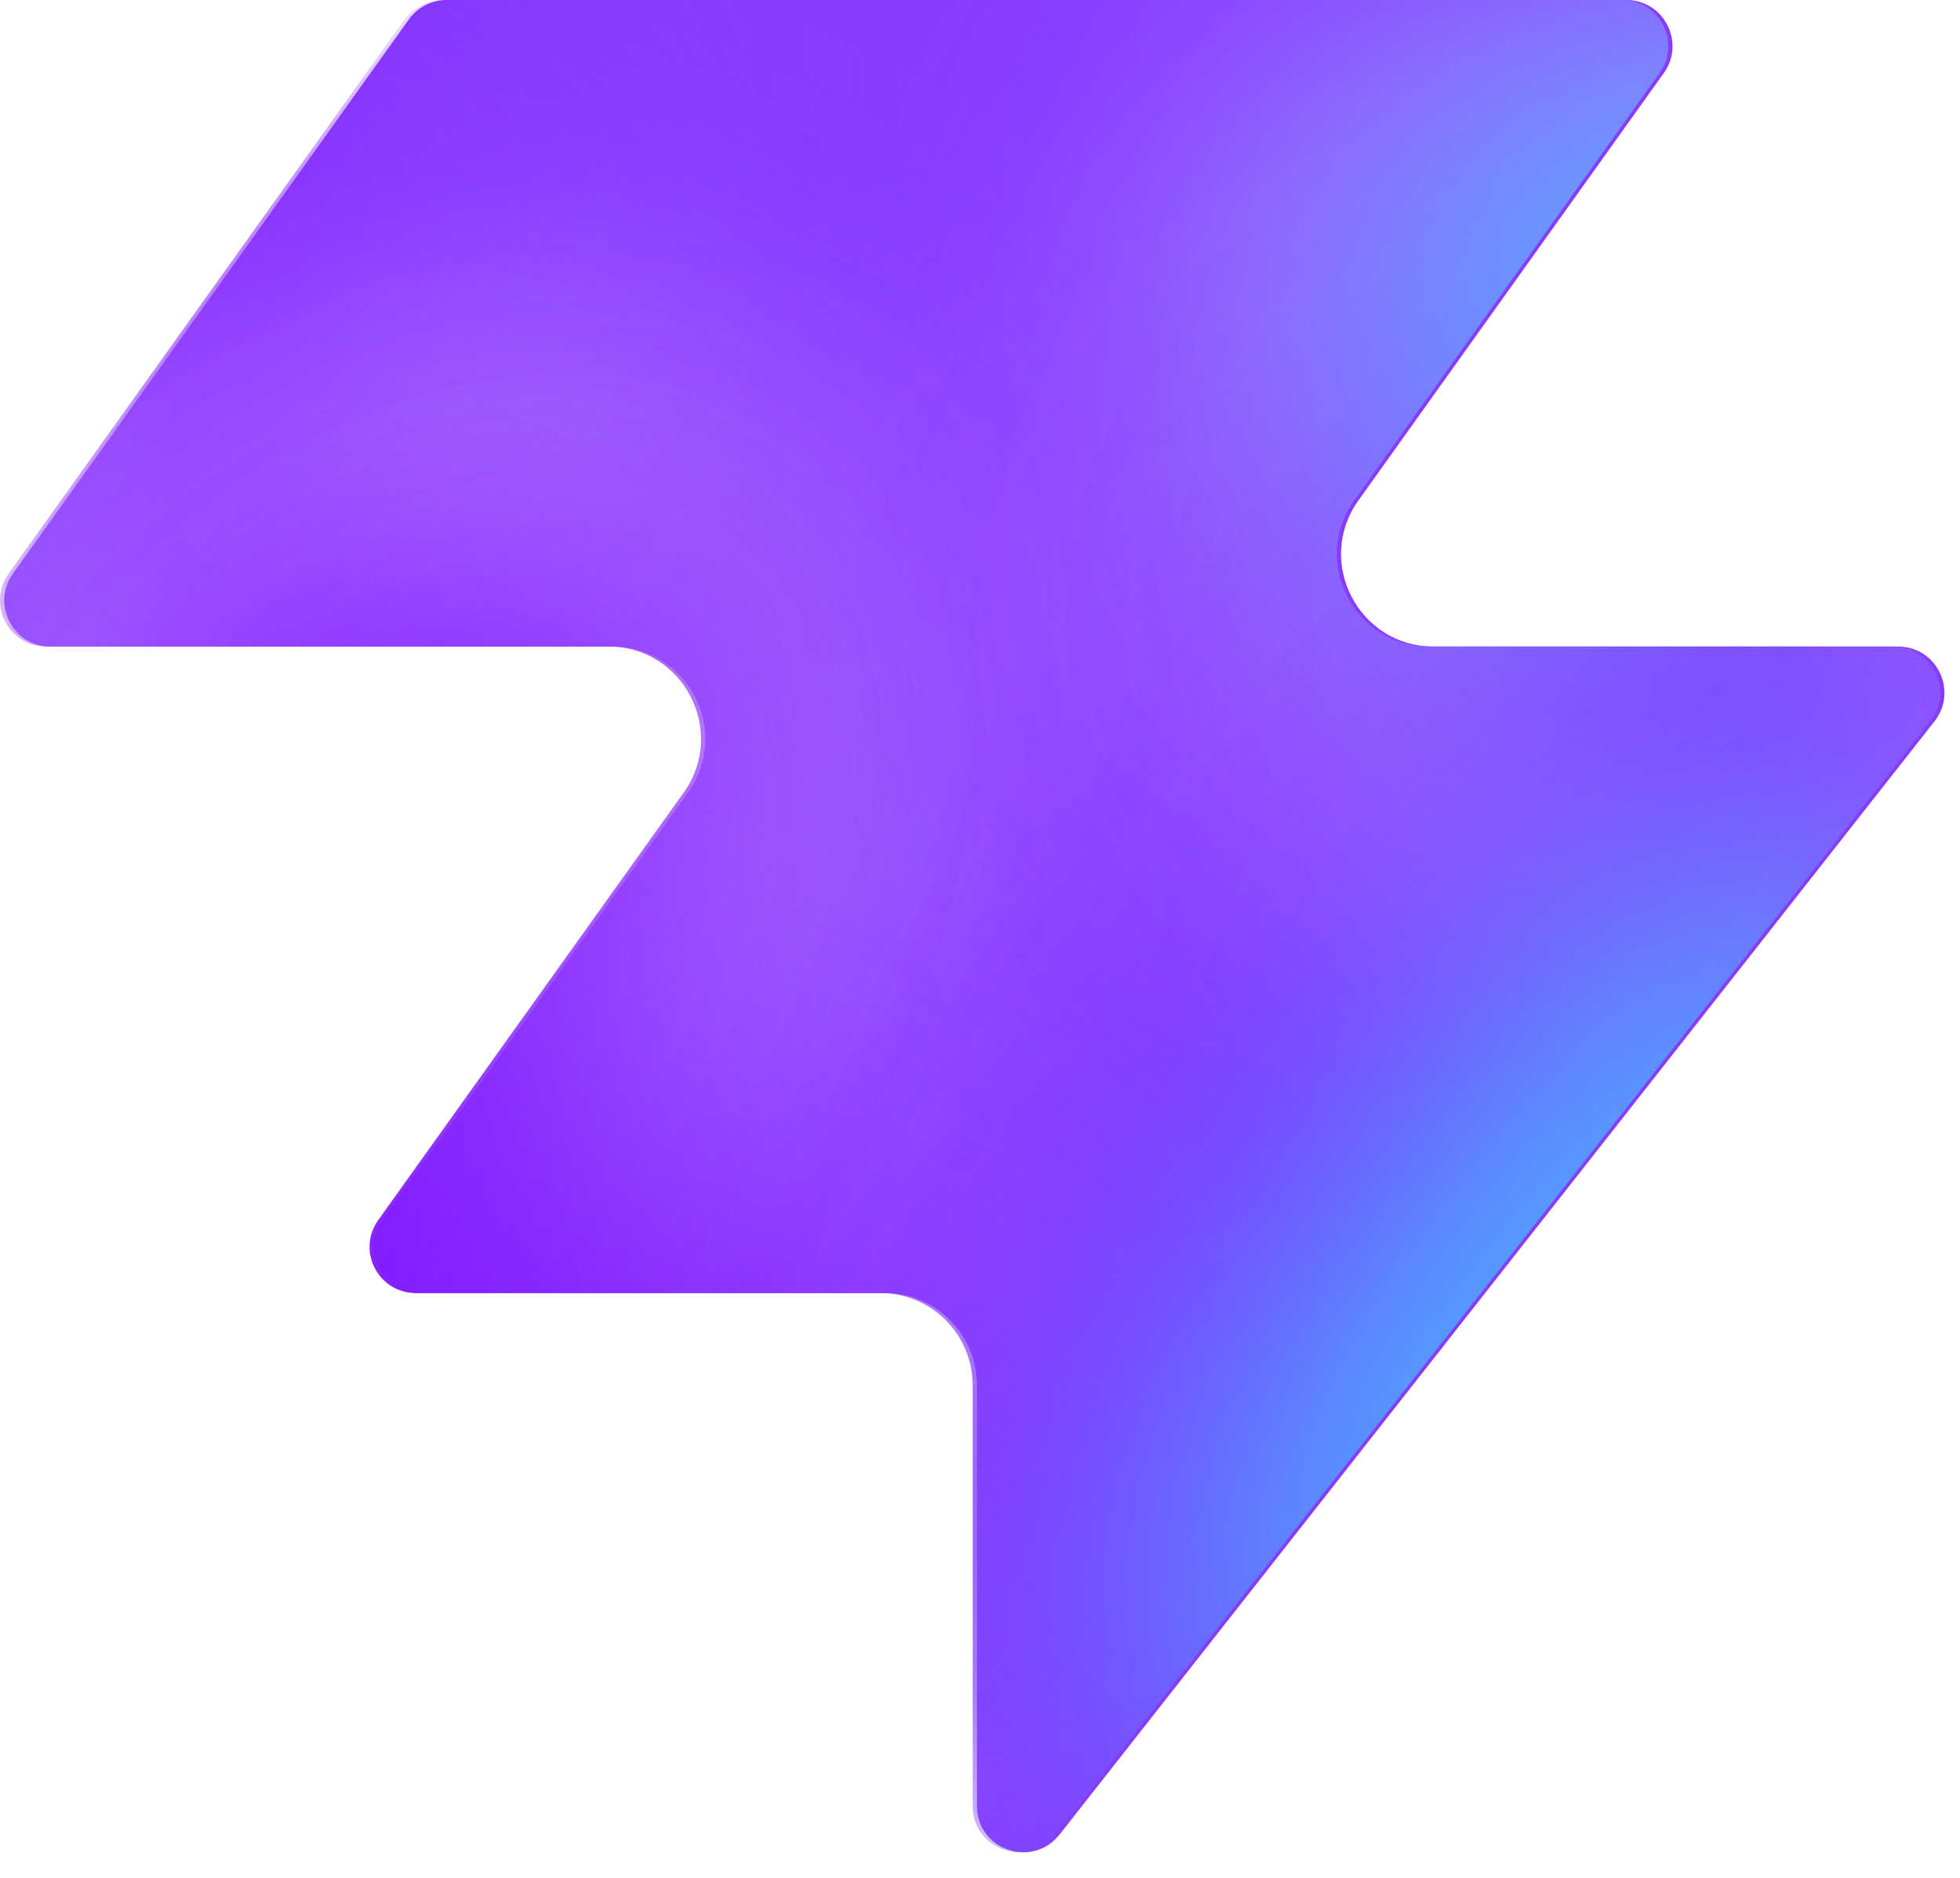
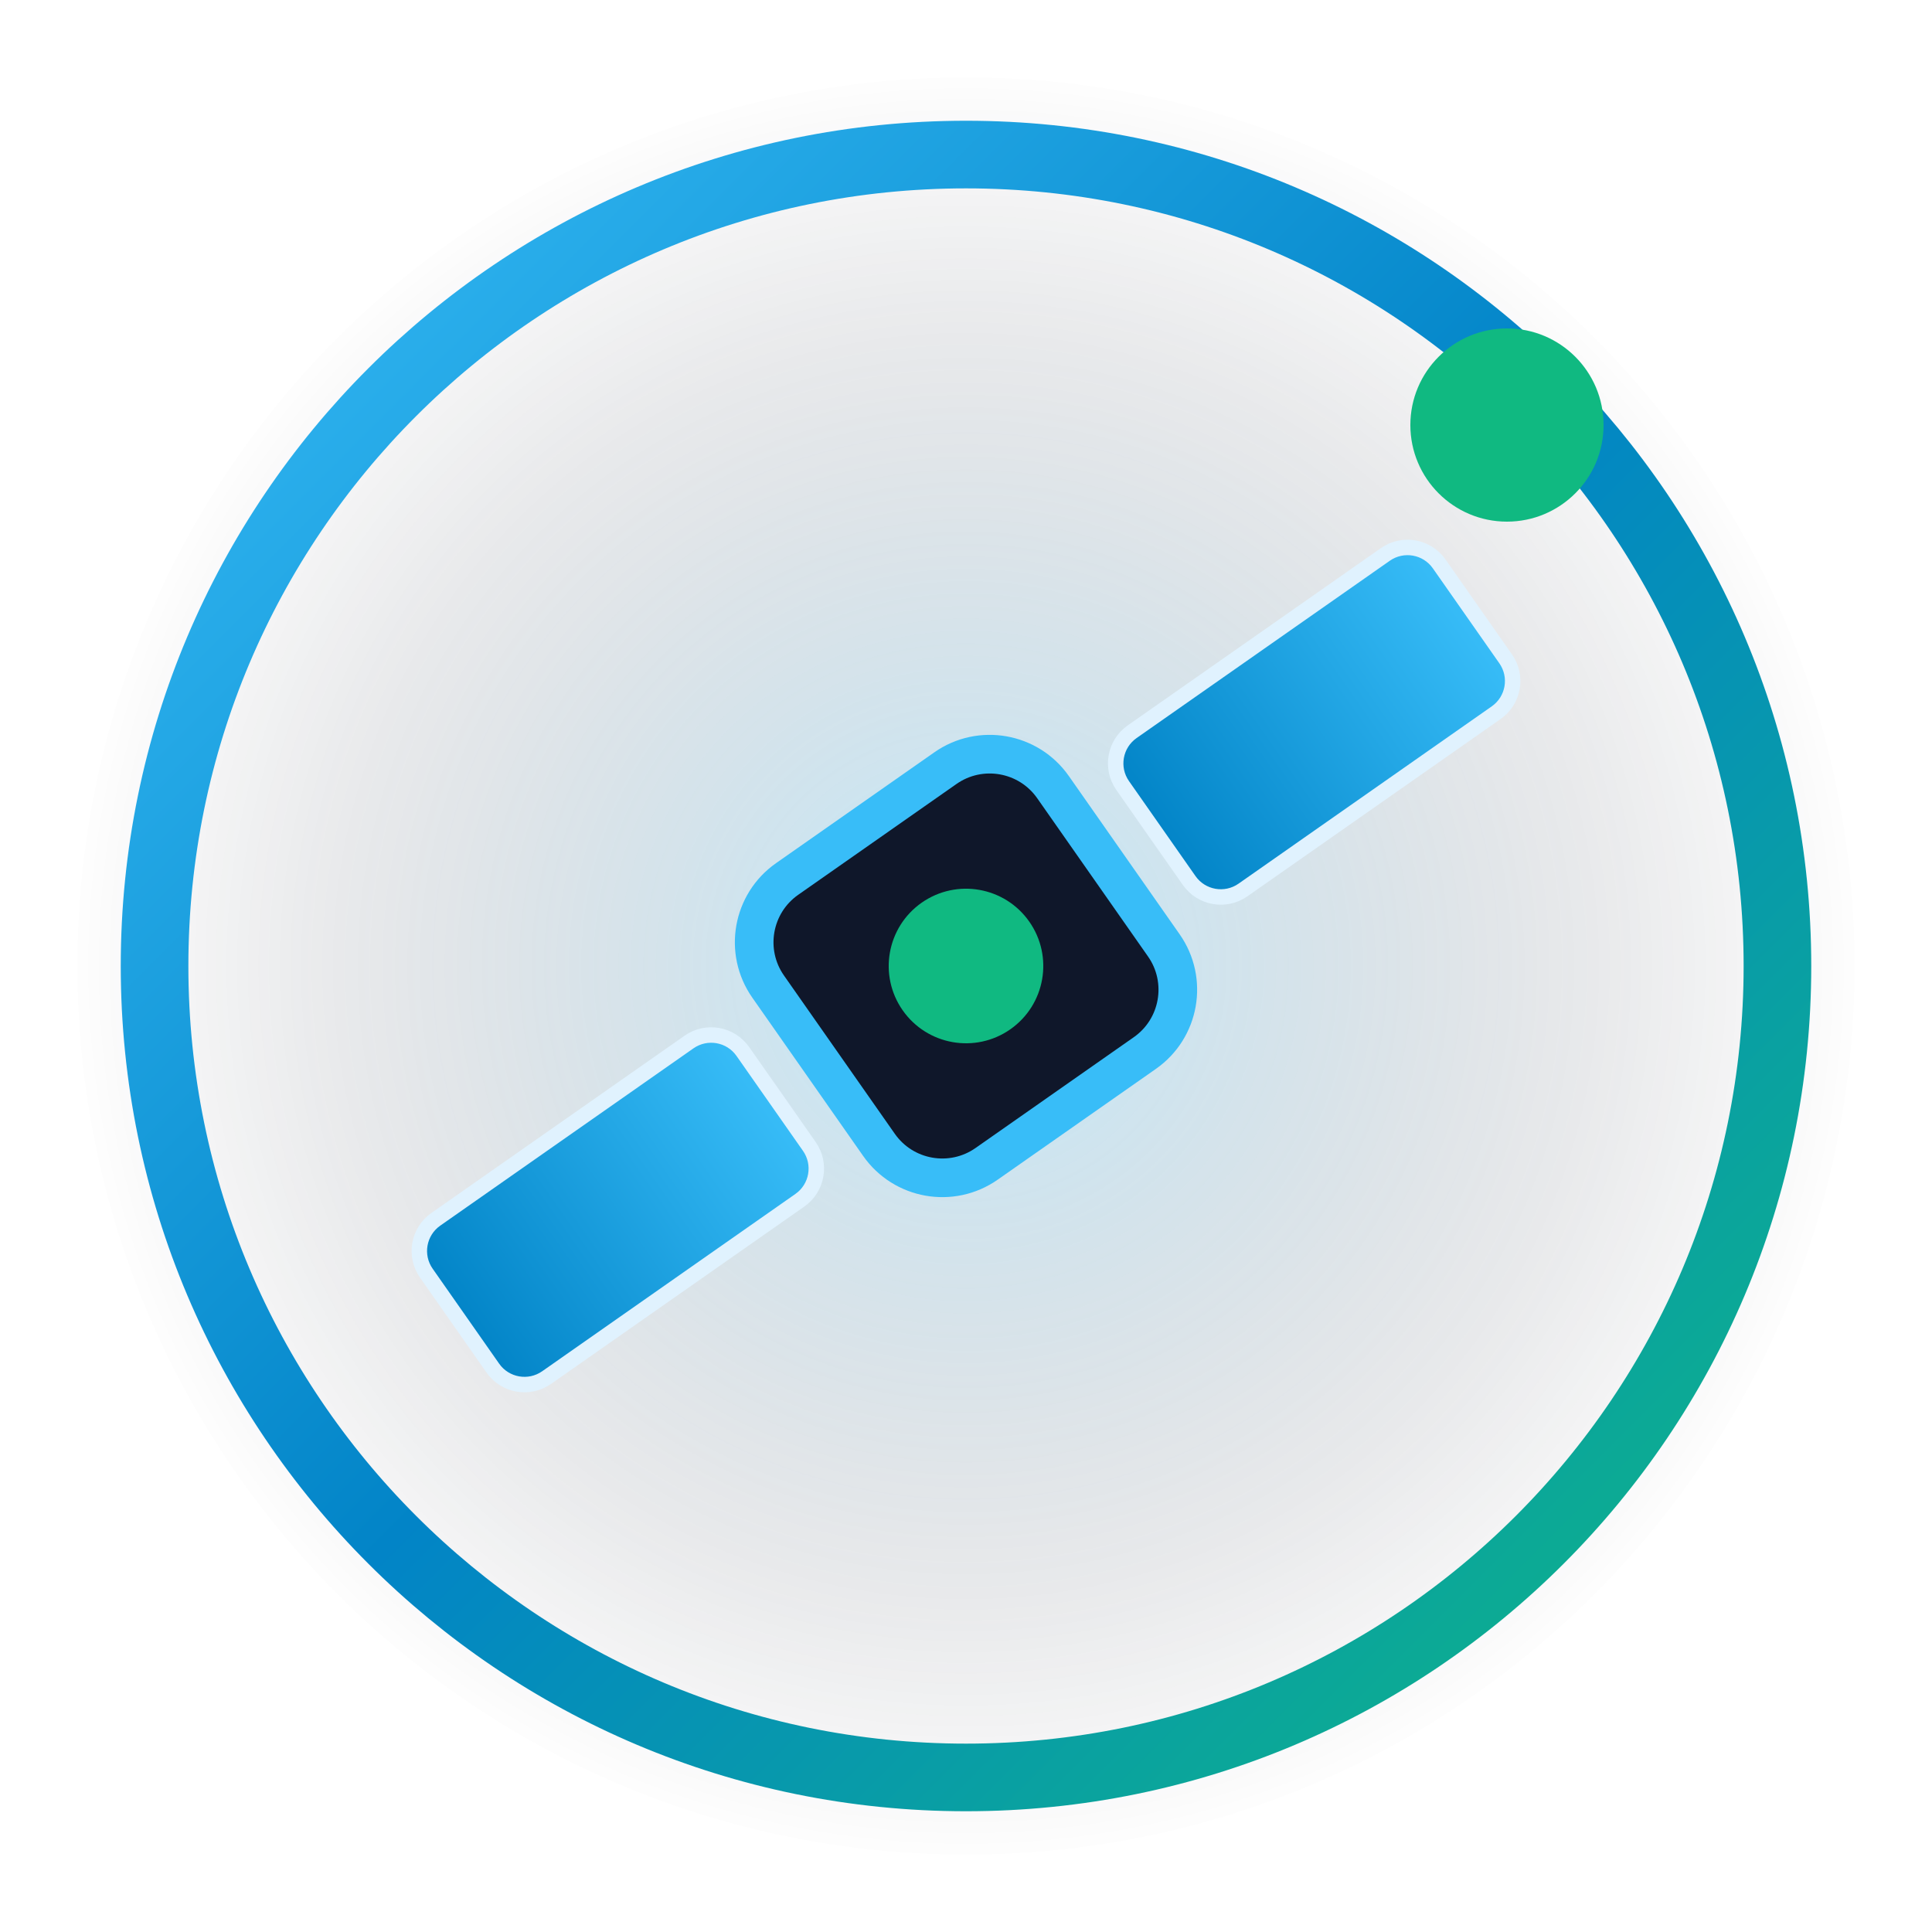
- <svg xmlns="http://www.w3.org/2000/svg" width="48" height="46" fill="none" viewBox="0 0 48 46">
-   <path fill="#863bff" d="M25.946 44.938c-.664.845-2.021.375-2.021-.698V33.937a2.26 2.26 0 0 0-2.262-2.262H10.287c-.92 0-1.456-1.04-.92-1.788l7.48-10.471c1.07-1.497 0-3.578-1.842-3.578H1.237c-.92 0-1.456-1.04-.92-1.788L10.013.474c.214-.297.556-.474.92-.474h28.894c.92 0 1.456 1.04.92 1.788l-7.48 10.471c-1.07 1.498 0 3.579 1.842 3.579h11.377c.943 0 1.473 1.088.89 1.83L25.947 44.94z" style="fill:#863bff;fill:color(display-p3 .525 .23 1);fill-opacity:1" />
-   <mask id="a" width="48" height="46" x="0" y="0" maskUnits="userSpaceOnUse" style="mask-type:alpha">
-     <path fill="#000" d="M25.842 44.938c-.664.844-2.021.375-2.021-.698V33.937a2.26 2.26 0 0 0-2.262-2.262H10.183c-.92 0-1.456-1.04-.92-1.788l7.48-10.471c1.07-1.498 0-3.579-1.842-3.579H1.133c-.92 0-1.456-1.04-.92-1.787L9.91.473c.214-.297.556-.474.92-.474h28.894c.92 0 1.456 1.04.92 1.788l-7.48 10.471c-1.07 1.498 0 3.578 1.842 3.578h11.377c.943 0 1.473 1.088.89 1.832L25.843 44.94z" style="fill:#000;fill-opacity:1" />
-   </mask>
-   <g mask="url(#a)">
-     <g filter="url(#b)">
-       <ellipse cx="5.508" cy="14.704" fill="#ede6ff" rx="5.508" ry="14.704" style="fill:#ede6ff;fill:color(display-p3 .927 .903 1);fill-opacity:1" transform="matrix(.00324 1 1 -.00324 -4.47 31.516)" />
-     </g>
-     <g filter="url(#c)">
-       <ellipse cx="10.399" cy="29.851" fill="#ede6ff" rx="10.399" ry="29.851" style="fill:#ede6ff;fill:color(display-p3 .927 .903 1);fill-opacity:1" transform="matrix(.00324 1 1 -.00324 -39.328 7.883)" />
-     </g>
-     <g filter="url(#d)">
-       <ellipse cx="5.508" cy="30.487" fill="#7e14ff" rx="5.508" ry="30.487" style="fill:#7e14ff;fill:color(display-p3 .492 .077 1);fill-opacity:1" transform="rotate(89.814 -25.913 -14.639)scale(1 -1)" />
-     </g>
-     <g filter="url(#e)">
-       <ellipse cx="5.508" cy="30.599" fill="#7e14ff" rx="5.508" ry="30.599" style="fill:#7e14ff;fill:color(display-p3 .492 .077 1);fill-opacity:1" transform="rotate(89.814 -32.644 -3.334)scale(1 -1)" />
-     </g>
-     <g filter="url(#f)">
-       <ellipse cx="5.508" cy="30.599" fill="#7e14ff" rx="5.508" ry="30.599" style="fill:#7e14ff;fill:color(display-p3 .492 .077 1);fill-opacity:1" transform="matrix(.00324 1 1 -.00324 -34.34 30.47)" />
-     </g>
-     <g filter="url(#g)">
-       <ellipse cx="14.072" cy="22.078" fill="#ede6ff" rx="14.072" ry="22.078" style="fill:#ede6ff;fill:color(display-p3 .927 .903 1);fill-opacity:1" transform="rotate(93.35 24.506 48.493)scale(-1 1)" />
-     </g>
-     <g filter="url(#h)">
-       <ellipse cx="3.47" cy="21.501" fill="#7e14ff" rx="3.47" ry="21.501" style="fill:#7e14ff;fill:color(display-p3 .492 .077 1);fill-opacity:1" transform="rotate(89.009 28.708 47.59)scale(-1 1)" />
-     </g>
-     <g filter="url(#i)">
-       <ellipse cx="3.47" cy="21.501" fill="#7e14ff" rx="3.47" ry="21.501" style="fill:#7e14ff;fill:color(display-p3 .492 .077 1);fill-opacity:1" transform="rotate(89.009 28.708 47.59)scale(-1 1)" />
-     </g>
-     <g filter="url(#j)">
-       <ellipse cx=".387" cy="8.972" fill="#7e14ff" rx="4.407" ry="29.108" style="fill:#7e14ff;fill:color(display-p3 .492 .077 1);fill-opacity:1" transform="rotate(39.51 .387 8.972)" />
-     </g>
-     <g filter="url(#k)">
-       <ellipse cx="47.523" cy="-6.092" fill="#7e14ff" rx="4.407" ry="29.108" style="fill:#7e14ff;fill:color(display-p3 .492 .077 1);fill-opacity:1" transform="rotate(37.892 47.523 -6.092)" />
-     </g>
-     <g filter="url(#l)">
-       <ellipse cx="41.412" cy="6.333" fill="#47bfff" rx="5.971" ry="9.665" style="fill:#47bfff;fill:color(display-p3 .28 .748 1);fill-opacity:1" transform="rotate(37.892 41.412 6.333)" />
-     </g>
-     <g filter="url(#m)">
-       <ellipse cx="-1.879" cy="38.332" fill="#7e14ff" rx="4.407" ry="29.108" style="fill:#7e14ff;fill:color(display-p3 .492 .077 1);fill-opacity:1" transform="rotate(37.892 -1.88 38.332)" />
-     </g>
-     <g filter="url(#n)">
-       <ellipse cx="-1.879" cy="38.332" fill="#7e14ff" rx="4.407" ry="29.108" style="fill:#7e14ff;fill:color(display-p3 .492 .077 1);fill-opacity:1" transform="rotate(37.892 -1.88 38.332)" />
-     </g>
-     <g filter="url(#o)">
-       <ellipse cx="35.651" cy="29.907" fill="#7e14ff" rx="4.407" ry="29.108" style="fill:#7e14ff;fill:color(display-p3 .492 .077 1);fill-opacity:1" transform="rotate(37.892 35.651 29.907)" />
-     </g>
-     <g filter="url(#p)">
-       <ellipse cx="38.418" cy="32.4" fill="#47bfff" rx="5.971" ry="15.297" style="fill:#47bfff;fill:color(display-p3 .28 .748 1);fill-opacity:1" transform="rotate(37.892 38.418 32.4)" />
-     </g>
+ <svg xmlns="http://www.w3.org/2000/svg" viewBox="0 0 100 100" width="100" height="100">
+   <defs>
+     <radialGradient id="bgGlow" cx="50%" cy="50%" r="50%">
+       <stop offset="0%" stop-color="#38bdf8" stop-opacity="0.3" />
+       <stop offset="70%" stop-color="#1e293b" stop-opacity="0.1" />
+       <stop offset="100%" stop-color="#030712" stop-opacity="0" />
+     </radialGradient>
+     <linearGradient id="ringGrad" x1="0%" y1="0%" x2="100%" y2="100%">
+       <stop offset="0%" stop-color="#38bdf8" />
+       <stop offset="50%" stop-color="#0284c7" />
+       <stop offset="100%" stop-color="#10b981" />
+     </linearGradient>
+     <linearGradient id="panelGrad" x1="0%" y1="0%" x2="100%" y2="0%">
+       <stop offset="0%" stop-color="#0284c7" />
+       <stop offset="100%" stop-color="#38bdf8" />
+     </linearGradient>
+   </defs>
+   <circle cx="50" cy="50" r="46" fill="url(#bgGlow)" />
+   <circle cx="50" cy="50" r="42" fill="none" stroke="url(#ringGrad)" stroke-width="3.5" />
+   <g transform="rotate(-35 50 50)">
+     <rect x="18" y="45" width="20" height="10" rx="2" fill="url(#panelGrad)" stroke="#e0f2fe" stroke-width="0.8" />
+     <rect x="62" y="45" width="20" height="10" rx="2" fill="url(#panelGrad)" stroke="#e0f2fe" stroke-width="0.8" />
+     <rect x="41" y="41" width="18" height="18" rx="4" fill="#0f172a" stroke="#38bdf8" stroke-width="2" />
+     <circle cx="50" cy="50" r="4" fill="#10b981" />
  </g>
-   <defs>
-     <filter id="b" width="60.045" height="41.654" x="-19.77" y="16.149" color-interpolation-filters="sRGB" filterUnits="userSpaceOnUse">
-       <feFlood flood-opacity="0" result="BackgroundImageFix" />
-       <feBlend in="SourceGraphic" in2="BackgroundImageFix" result="shape" />
-       <feGaussianBlur result="effect1_foregroundBlur_2002_17158" stdDeviation="7.659" />
-     </filter>
-     <filter id="c" width="90.34" height="51.437" x="-54.613" y="-7.533" color-interpolation-filters="sRGB" filterUnits="userSpaceOnUse">
-       <feFlood flood-opacity="0" result="BackgroundImageFix" />
-       <feBlend in="SourceGraphic" in2="BackgroundImageFix" result="shape" />
-       <feGaussianBlur result="effect1_foregroundBlur_2002_17158" stdDeviation="7.659" />
-     </filter>
-     <filter id="d" width="79.355" height="29.4" x="-49.64" y="2.03" color-interpolation-filters="sRGB" filterUnits="userSpaceOnUse">
-       <feFlood flood-opacity="0" result="BackgroundImageFix" />
-       <feBlend in="SourceGraphic" in2="BackgroundImageFix" result="shape" />
-       <feGaussianBlur result="effect1_foregroundBlur_2002_17158" stdDeviation="4.596" />
-     </filter>
-     <filter id="e" width="79.579" height="29.4" x="-45.045" y="20.029" color-interpolation-filters="sRGB" filterUnits="userSpaceOnUse">
-       <feFlood flood-opacity="0" result="BackgroundImageFix" />
-       <feBlend in="SourceGraphic" in2="BackgroundImageFix" result="shape" />
-       <feGaussianBlur result="effect1_foregroundBlur_2002_17158" stdDeviation="4.596" />
-     </filter>
-     <filter id="f" width="79.579" height="29.4" x="-43.513" y="21.178" color-interpolation-filters="sRGB" filterUnits="userSpaceOnUse">
-       <feFlood flood-opacity="0" result="BackgroundImageFix" />
-       <feBlend in="SourceGraphic" in2="BackgroundImageFix" result="shape" />
-       <feGaussianBlur result="effect1_foregroundBlur_2002_17158" stdDeviation="4.596" />
-     </filter>
-     <filter id="g" width="74.749" height="58.852" x="15.756" y="-17.901" color-interpolation-filters="sRGB" filterUnits="userSpaceOnUse">
-       <feFlood flood-opacity="0" result="BackgroundImageFix" />
-       <feBlend in="SourceGraphic" in2="BackgroundImageFix" result="shape" />
-       <feGaussianBlur result="effect1_foregroundBlur_2002_17158" stdDeviation="7.659" />
-     </filter>
-     <filter id="h" width="61.377" height="25.362" x="23.548" y="2.284" color-interpolation-filters="sRGB" filterUnits="userSpaceOnUse">
-       <feFlood flood-opacity="0" result="BackgroundImageFix" />
-       <feBlend in="SourceGraphic" in2="BackgroundImageFix" result="shape" />
-       <feGaussianBlur result="effect1_foregroundBlur_2002_17158" stdDeviation="4.596" />
-     </filter>
-     <filter id="i" width="61.377" height="25.362" x="23.548" y="2.284" color-interpolation-filters="sRGB" filterUnits="userSpaceOnUse">
-       <feFlood flood-opacity="0" result="BackgroundImageFix" />
-       <feBlend in="SourceGraphic" in2="BackgroundImageFix" result="shape" />
-       <feGaussianBlur result="effect1_foregroundBlur_2002_17158" stdDeviation="4.596" />
-     </filter>
-     <filter id="j" width="56.045" height="63.649" x="-27.636" y="-22.853" color-interpolation-filters="sRGB" filterUnits="userSpaceOnUse">
-       <feFlood flood-opacity="0" result="BackgroundImageFix" />
-       <feBlend in="SourceGraphic" in2="BackgroundImageFix" result="shape" />
-       <feGaussianBlur result="effect1_foregroundBlur_2002_17158" stdDeviation="4.596" />
-     </filter>
-     <filter id="k" width="54.814" height="64.646" x="20.116" y="-38.415" color-interpolation-filters="sRGB" filterUnits="userSpaceOnUse">
-       <feFlood flood-opacity="0" result="BackgroundImageFix" />
-       <feBlend in="SourceGraphic" in2="BackgroundImageFix" result="shape" />
-       <feGaussianBlur result="effect1_foregroundBlur_2002_17158" stdDeviation="4.596" />
-     </filter>
-     <filter id="l" width="33.541" height="35.313" x="24.641" y="-11.323" color-interpolation-filters="sRGB" filterUnits="userSpaceOnUse">
-       <feFlood flood-opacity="0" result="BackgroundImageFix" />
-       <feBlend in="SourceGraphic" in2="BackgroundImageFix" result="shape" />
-       <feGaussianBlur result="effect1_foregroundBlur_2002_17158" stdDeviation="4.596" />
-     </filter>
-     <filter id="m" width="54.814" height="64.646" x="-29.286" y="6.009" color-interpolation-filters="sRGB" filterUnits="userSpaceOnUse">
-       <feFlood flood-opacity="0" result="BackgroundImageFix" />
-       <feBlend in="SourceGraphic" in2="BackgroundImageFix" result="shape" />
-       <feGaussianBlur result="effect1_foregroundBlur_2002_17158" stdDeviation="4.596" />
-     </filter>
-     <filter id="n" width="54.814" height="64.646" x="-29.286" y="6.009" color-interpolation-filters="sRGB" filterUnits="userSpaceOnUse">
-       <feFlood flood-opacity="0" result="BackgroundImageFix" />
-       <feBlend in="SourceGraphic" in2="BackgroundImageFix" result="shape" />
-       <feGaussianBlur result="effect1_foregroundBlur_2002_17158" stdDeviation="4.596" />
-     </filter>
-     <filter id="o" width="54.814" height="64.646" x="8.244" y="-2.416" color-interpolation-filters="sRGB" filterUnits="userSpaceOnUse">
-       <feFlood flood-opacity="0" result="BackgroundImageFix" />
-       <feBlend in="SourceGraphic" in2="BackgroundImageFix" result="shape" />
-       <feGaussianBlur result="effect1_foregroundBlur_2002_17158" stdDeviation="4.596" />
-     </filter>
-     <filter id="p" width="39.409" height="43.623" x="18.713" y="10.588" color-interpolation-filters="sRGB" filterUnits="userSpaceOnUse">
-       <feFlood flood-opacity="0" result="BackgroundImageFix" />
-       <feBlend in="SourceGraphic" in2="BackgroundImageFix" result="shape" />
-       <feGaussianBlur result="effect1_foregroundBlur_2002_17158" stdDeviation="4.596" />
-     </filter>
-   </defs>
+   <circle cx="78" cy="22" r="5" fill="#10b981" />
</svg>
